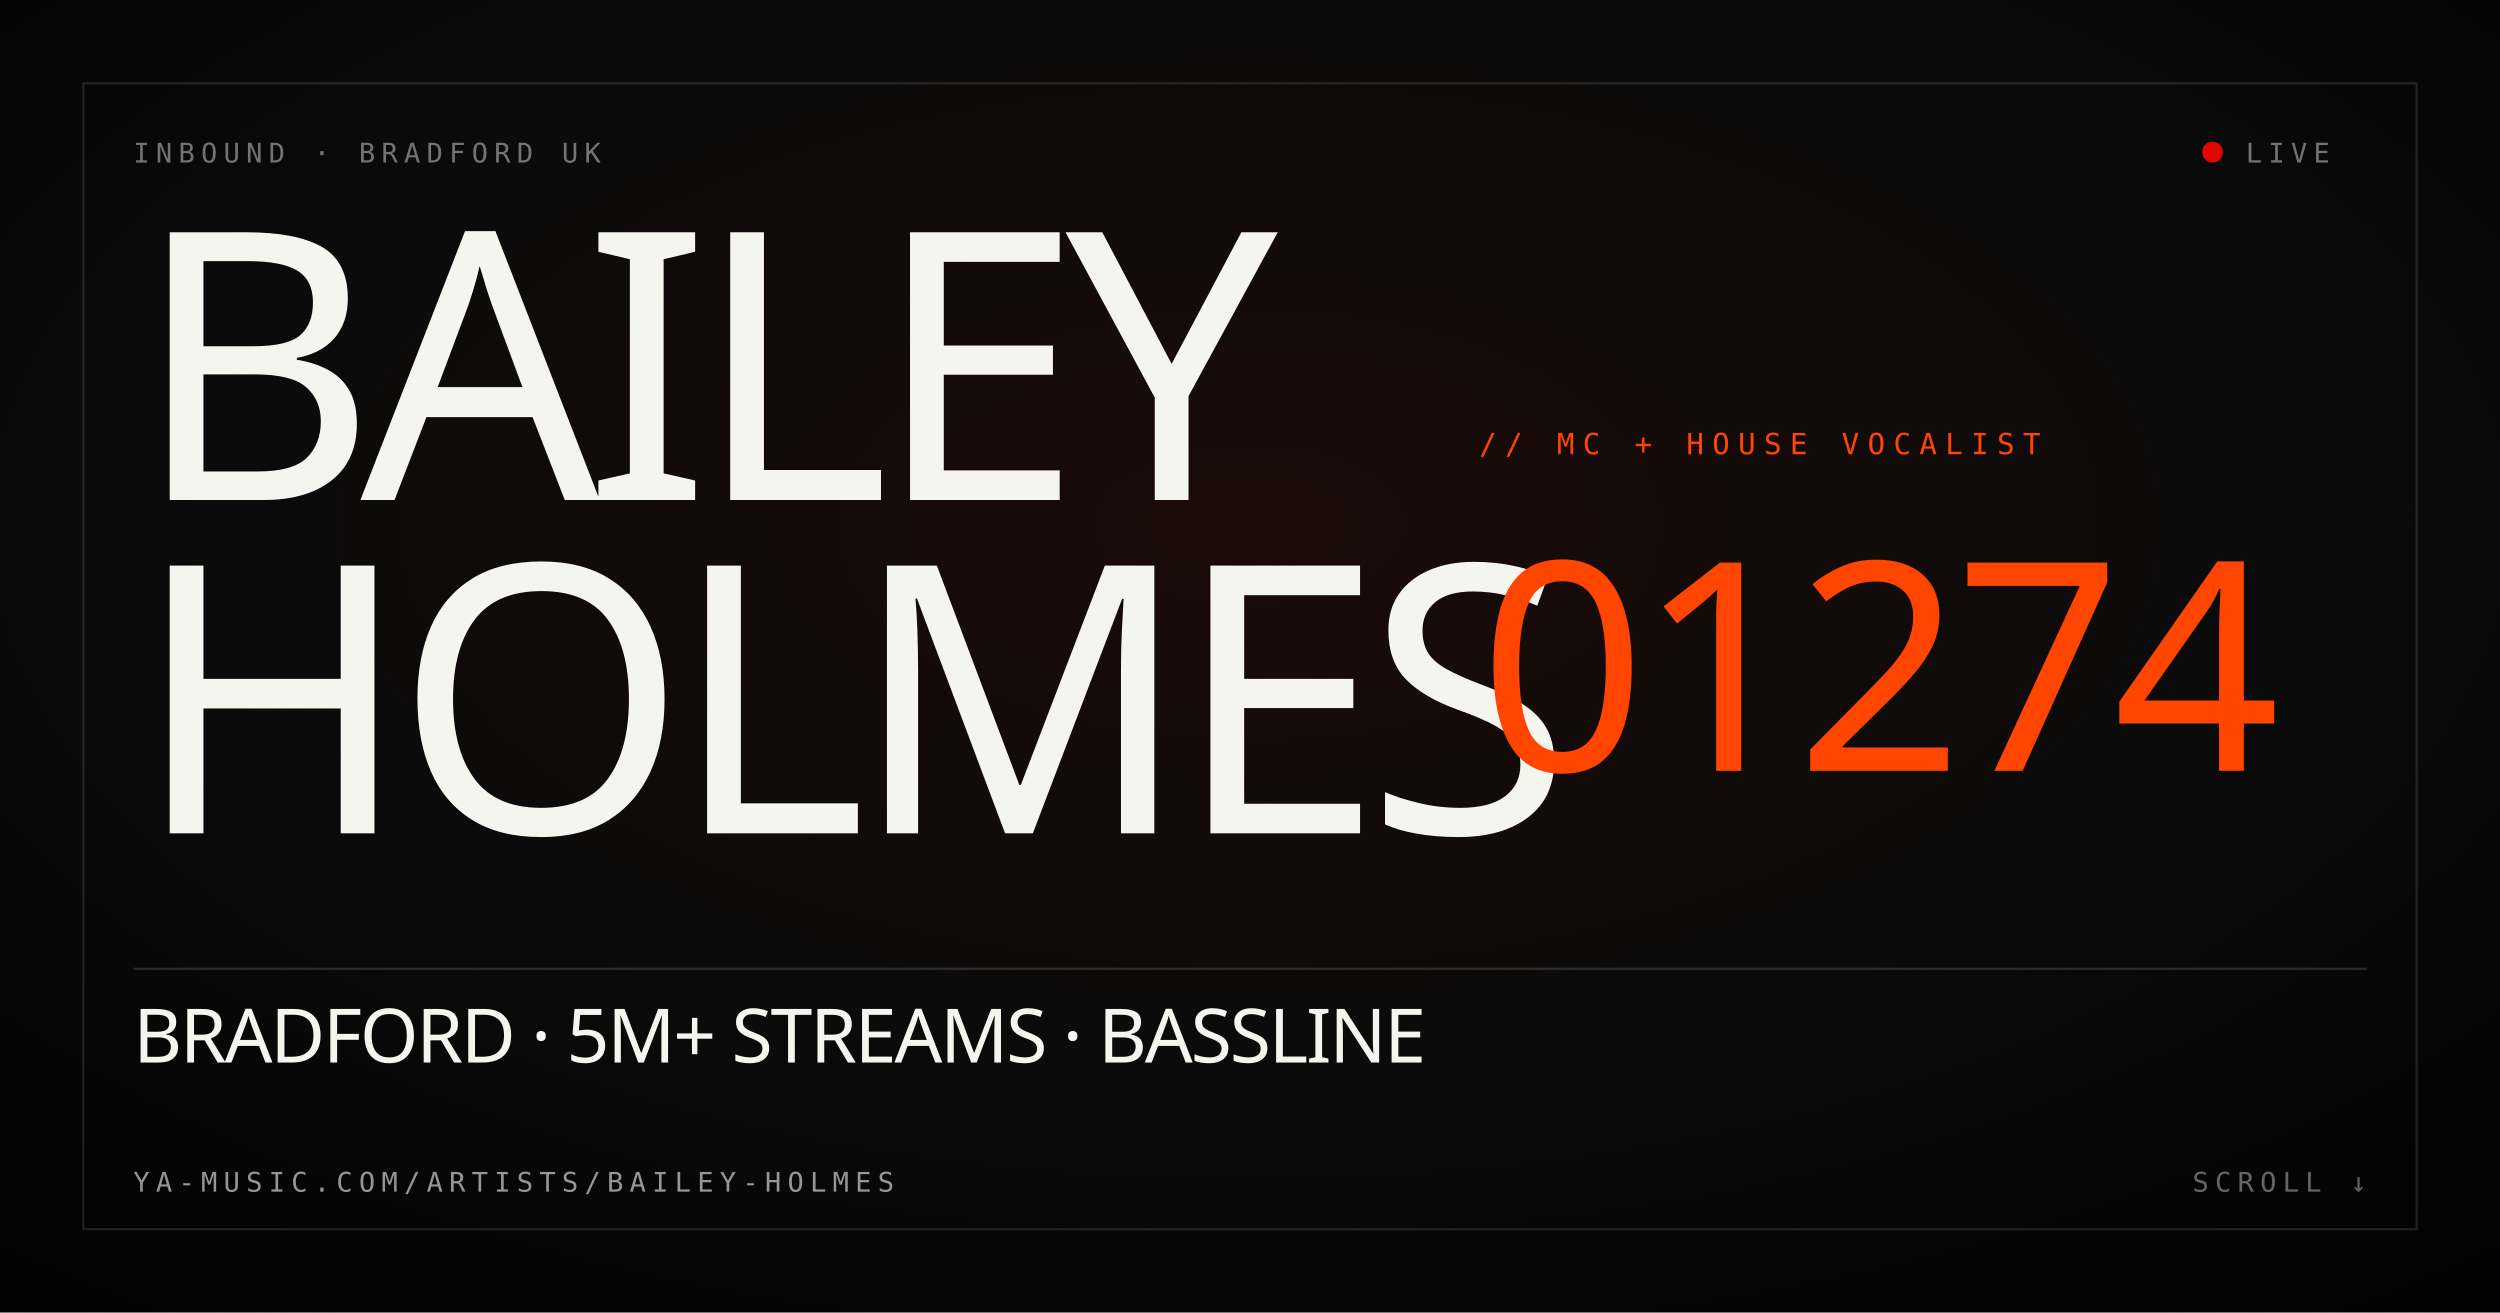
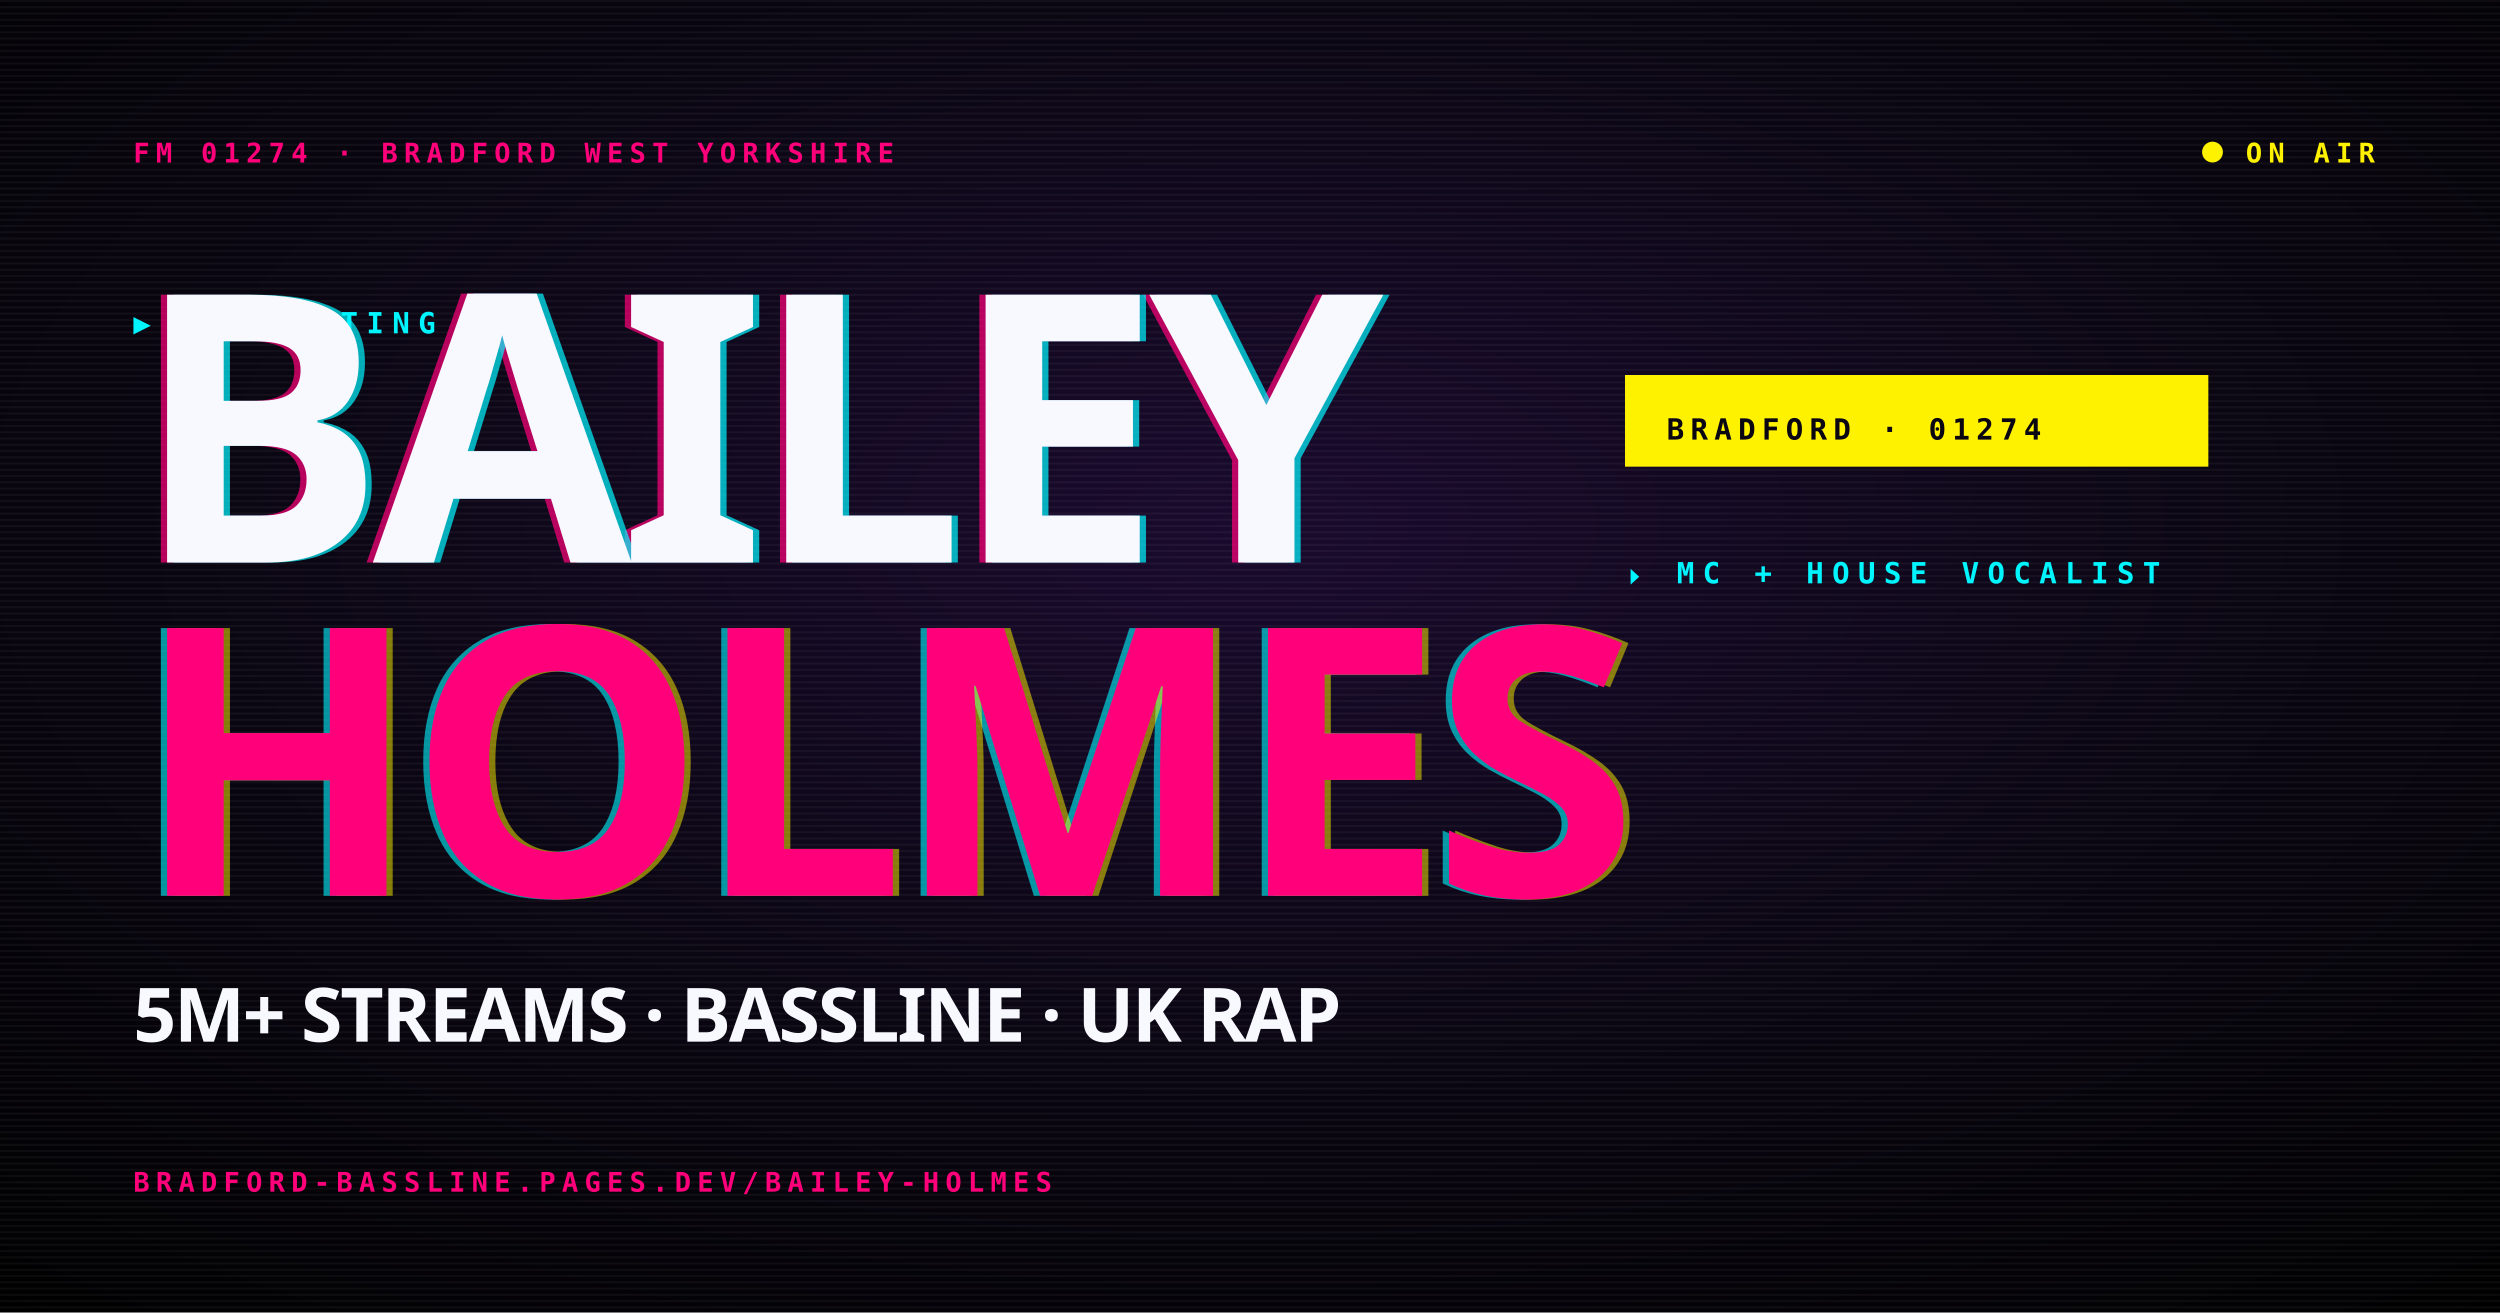
<svg xmlns="http://www.w3.org/2000/svg" width="1200" height="630" viewBox="0 0 1200 630">
  <defs>
    <radialGradient id="bgGrad" cx="50%" cy="40%" r="80%">
-       <stop offset="0%" stop-color="#1a0a05" />
-       <stop offset="50%" stop-color="#0a0a0a" />
+       <stop offset="0%" stop-color="#1a0a2e" />
+       <stop offset="50%" stop-color="#0a0612" />
      <stop offset="100%" stop-color="#000000" />
    </radialGradient>
-     <filter id="grain" x="0%" y="0%" width="100%" height="100%">
-       <feTurbulence type="fractalNoise" baseFrequency="0.9" numOctaves="2" stitchTiles="stitch" />
-       <feColorMatrix values="0 0 0 0 1 0 0 0 0 1 0 0 0 0 1 0 0 0 0.12 0" />
-       <feComposite in2="SourceGraphic" operator="in" />
-     </filter>
  </defs>
  <rect width="1200" height="630" fill="url(#bgGrad)" />
-   <rect width="1200" height="630" fill="#ffffff" opacity="0.06" filter="url(#grain)" />
-   <rect x="40" y="40" width="1120" height="550" fill="none" stroke="#f5f5f0" stroke-opacity="0.12" stroke-width="1" />
-   <text x="64" y="78" font-family="'JetBrains Mono', monospace" font-size="13" fill="#f5f5f0" fill-opacity="0.45" letter-spacing="3">INBOUND · BRADFORD UK</text>
-   <circle cx="1062" cy="73" r="5" fill="#e10600" />
-   <text x="1078" y="78" font-family="'JetBrains Mono', monospace" font-size="13" fill="#f5f5f0" fill-opacity="0.45" letter-spacing="3">LIVE</text>
-   <text x="64" y="240" font-family="'Anton', 'Bebas Neue', 'Impact', sans-serif" font-size="180" fill="#f5f5f0" letter-spacing="-8">BAILEY</text>
-   <text x="64" y="400" font-family="'Anton', 'Bebas Neue', 'Impact', sans-serif" font-size="180" fill="#f5f5f0" letter-spacing="-8">HOLMES</text>
-   <text x="710" y="218" font-family="'JetBrains Mono', monospace" font-size="14" fill="#ff4500" letter-spacing="4">// MC + HOUSE VOCALIST</text>
-   <text x="710" y="370" font-family="'Anton', 'Bebas Neue', 'Impact', sans-serif" font-size="140" fill="#ff4500" letter-spacing="-4">01274</text>
-   <line x1="64" y1="465" x2="1136" y2="465" stroke="#f5f5f0" stroke-opacity="0.15" stroke-width="1" />
-   <text x="64" y="510" font-family="'Anton', 'Bebas Neue', 'Impact', sans-serif" font-size="36" fill="#f5f5f0" letter-spacing="-1">BRADFORD · 5M+ STREAMS · BASSLINE</text>
-   <text x="64" y="572" font-family="'JetBrains Mono', monospace" font-size="13" fill="#f5f5f0" fill-opacity="0.6" letter-spacing="3">YA-MUSIC.COM/ARTISTS/BAILEY-HOLMES</text>
-   <text x="1136" y="572" font-family="'JetBrains Mono', monospace" font-size="13" fill="#f5f5f0" fill-opacity="0.4" letter-spacing="3" text-anchor="end">SCROLL ↓</text>
+   <pattern id="scan" x="0" y="0" width="3" height="3" patternUnits="userSpaceOnUse">
+     <rect x="0" y="0" width="3" height="1" fill="rgba(255,255,255,0.04)" />
+   </pattern>
+   <rect width="1200" height="630" fill="url(#scan)" />
+   <text x="64" y="78" font-family="'Space Mono', monospace" font-size="13" font-weight="700" fill="#ff007a" letter-spacing="3">FM 01274 · BRADFORD WEST YORKSHIRE</text>
+   <circle cx="1062" cy="73" r="5" fill="#fff200" />
+   <text x="1078" y="78" font-family="'Space Mono', monospace" font-size="13" font-weight="700" fill="#fff200" letter-spacing="3">ON AIR</text>
+   <text x="64" y="160" font-family="'Space Mono', monospace" font-size="14" font-weight="700" fill="#00f5ff" letter-spacing="4">▶ PRESENTING</text>
+   <text x="61" y="270" font-family="'Big Shoulders Display', 'Impact', sans-serif" font-size="180" font-weight="900" fill="#ff007a" opacity="0.7" letter-spacing="-6">BAILEY</text>
+   <text x="67" y="270" font-family="'Big Shoulders Display', 'Impact', sans-serif" font-size="180" font-weight="900" fill="#00f5ff" opacity="0.7" letter-spacing="-6">BAILEY</text>
+   <text x="64" y="270" font-family="'Big Shoulders Display', 'Impact', sans-serif" font-size="180" font-weight="900" fill="#f8f8ff" letter-spacing="-6">BAILEY</text>
+   <text x="61" y="430" font-family="'Big Shoulders Display', 'Impact', sans-serif" font-size="180" font-weight="900" fill="#00f5ff" opacity="0.6" letter-spacing="-6">HOLMES</text>
+   <text x="67" y="430" font-family="'Big Shoulders Display', 'Impact', sans-serif" font-size="180" font-weight="900" fill="#fff200" opacity="0.5" letter-spacing="-6">HOLMES</text>
+   <text x="64" y="430" font-family="'Big Shoulders Display', 'Impact', sans-serif" font-size="180" font-weight="900" fill="#ff007a" letter-spacing="-6">HOLMES</text>
+   <rect x="780" y="180" width="280" height="44" fill="#fff200" />
+   <text x="800" y="211" font-family="'Space Mono', monospace" font-size="14" font-weight="700" fill="#0a0612" letter-spacing="3">BRADFORD · 01274</text>
+   <text x="780" y="280" font-family="'Space Mono', monospace" font-size="14" font-weight="700" fill="#00f5ff" letter-spacing="4">⏵ MC + HOUSE VOCALIST</text>
+   <text x="64" y="500" font-family="'Big Shoulders Display', 'Impact', sans-serif" font-size="36" font-weight="700" fill="#f8f8ff" letter-spacing="-1">5M+ STREAMS · BASSLINE · UK RAP</text>
+   <text x="64" y="572" font-family="'Space Mono', monospace" font-size="13" font-weight="700" fill="#ff007a" letter-spacing="3">BRADFORD-BASSLINE.PAGES.DEV/BAILEY-HOLMES</text>
</svg>
